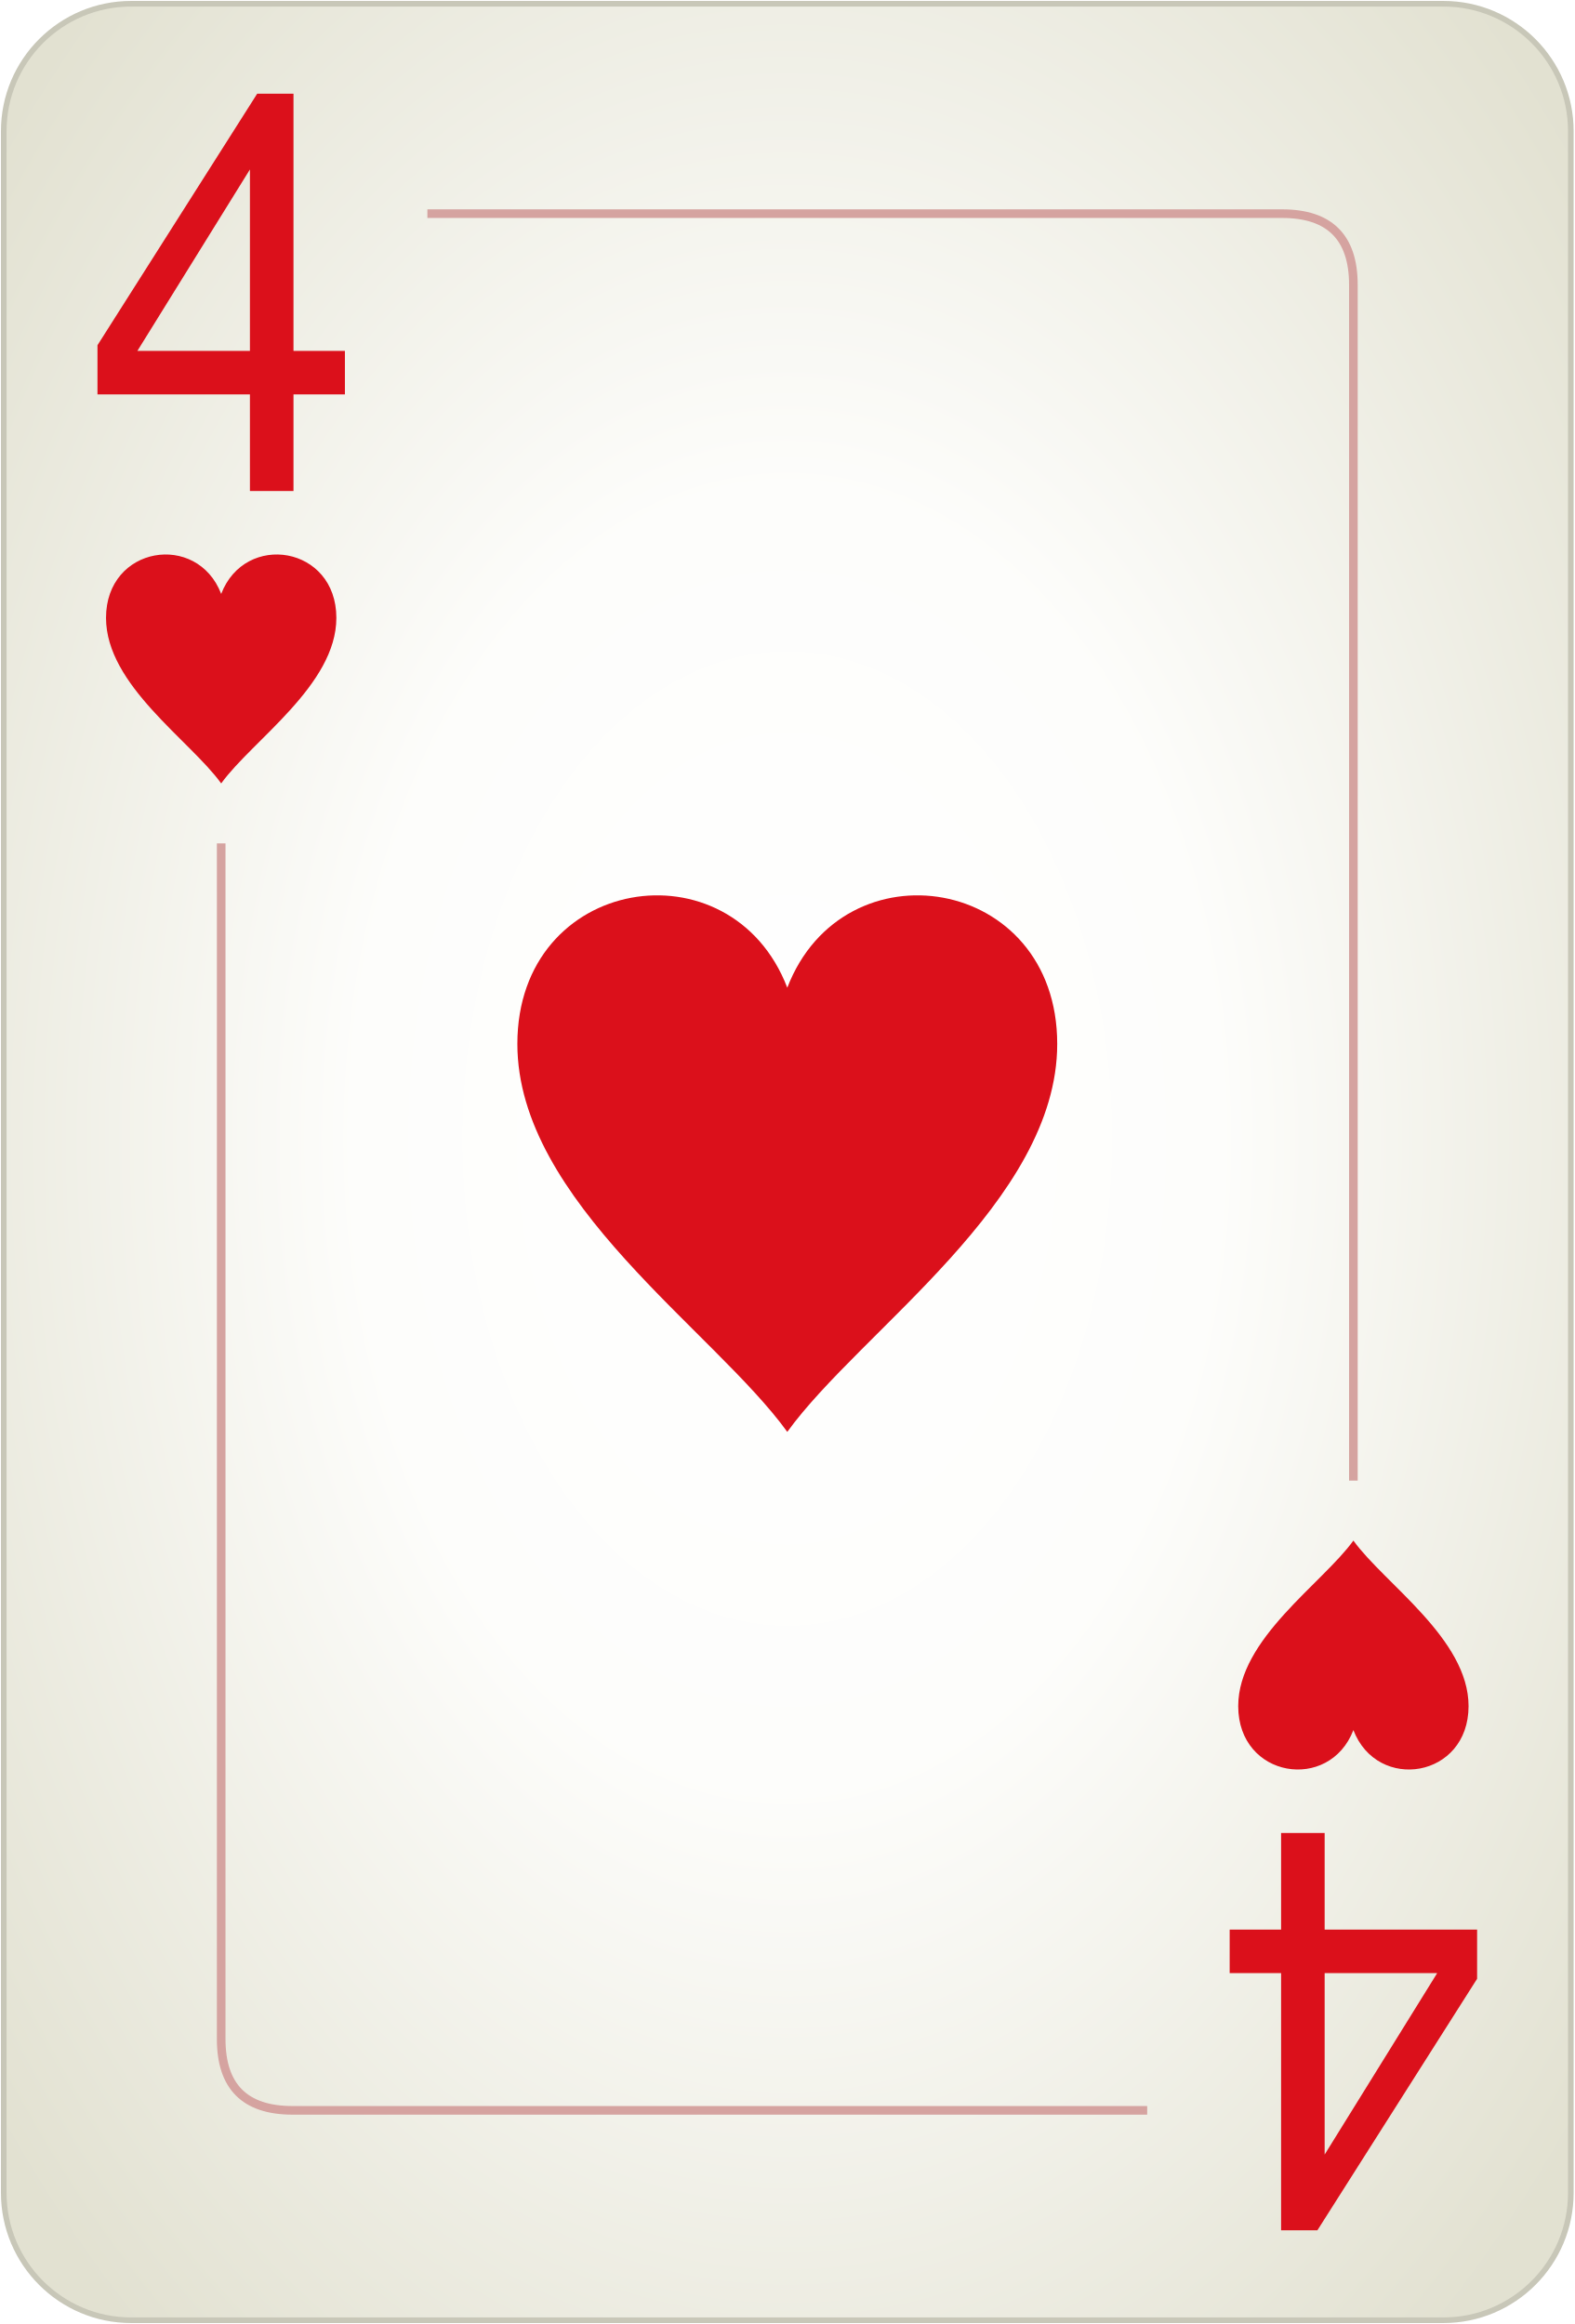
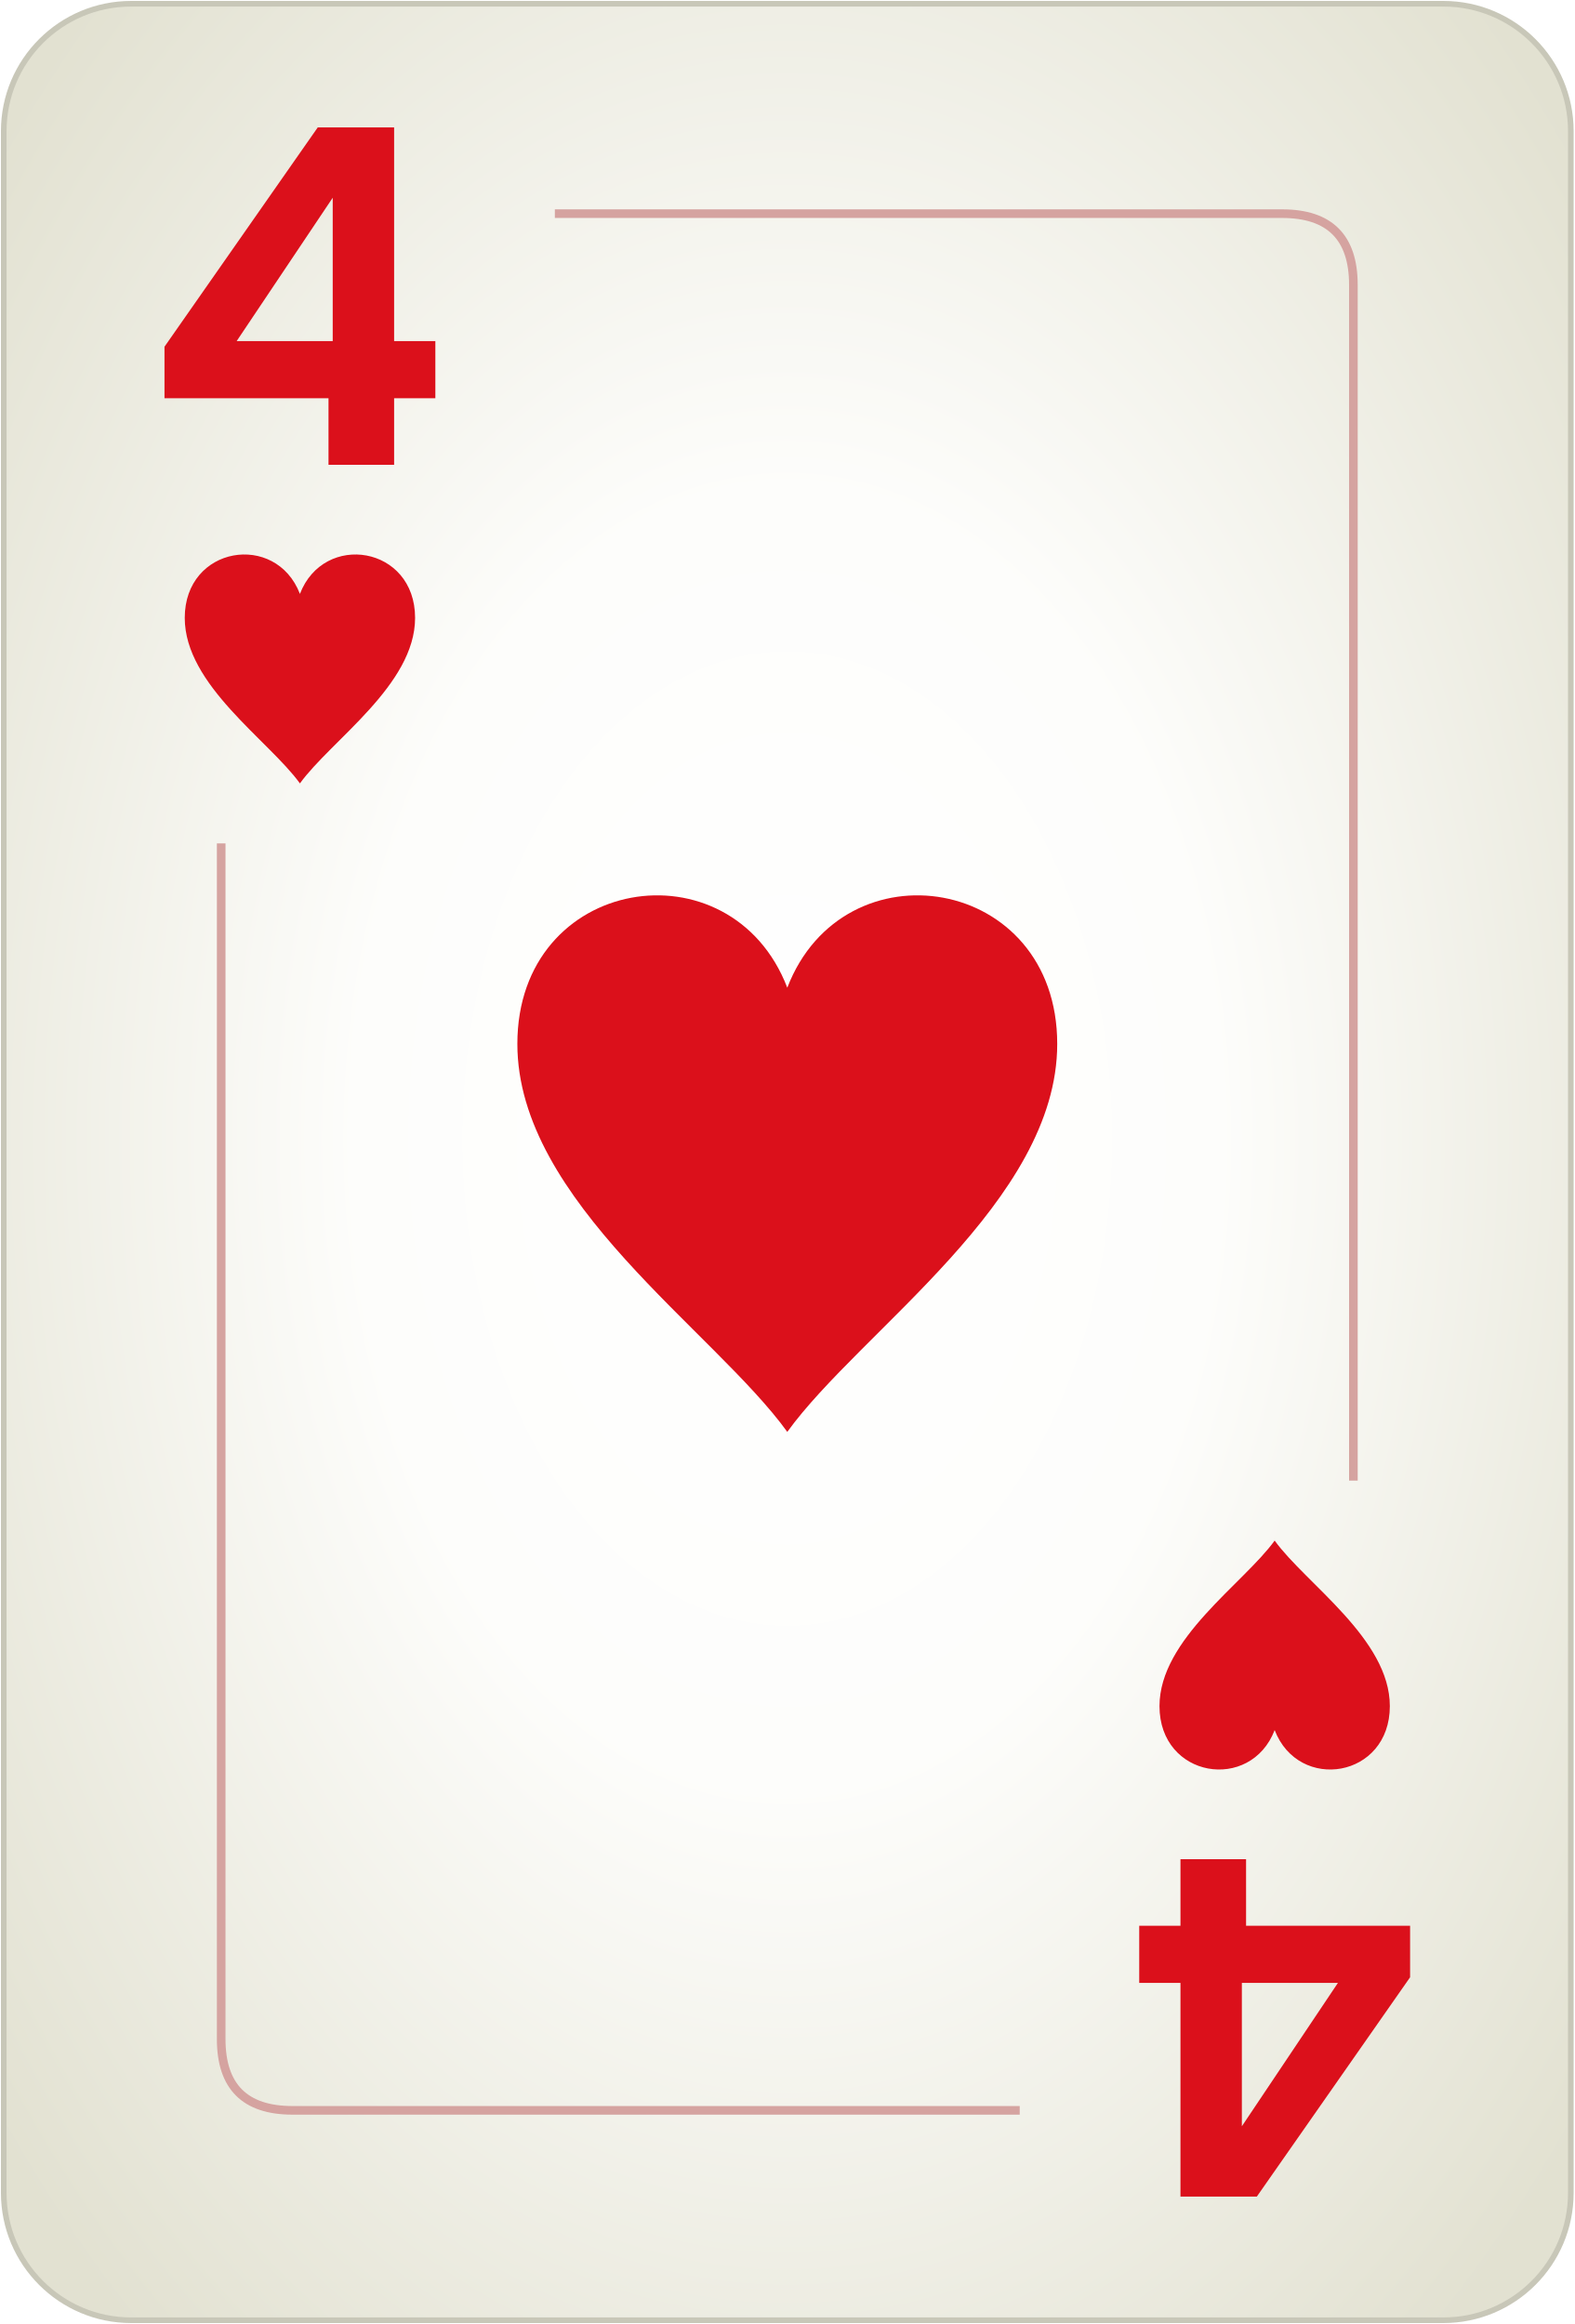
<svg xmlns="http://www.w3.org/2000/svg" width="840" height="1240" viewBox="0 0 420 620">
  <defs>
    <radialGradient id="paper" cx="50%" cy="49%" r="66%">
      <stop offset="0" stop-color="#fff" />
      <stop offset=".42" stop-color="#fdfdfb" />
      <stop offset="1" stop-color="#e2e1d1" />
    </radialGradient>
    <linearGradient id="ink" x1=".3" y1="0" x2=".7" y2="1">
      <stop stop-color="#292725" />
      <stop offset=".6" stop-color="#080808" />
      <stop offset="1" stop-color="#000" />
    </linearGradient>
  </defs>
  <rect x="1" y="1" width="418" height="618" rx="34" fill="url(#paper)" stroke="#c8c7b8" stroke-width="1.5" />
-   <path d="M114 57 H342 Q361 57 361 76 V395 M59 225 V544 Q59 563 78 563 H306" fill="none" stroke="#d5a3a0" stroke-width="2.3" />
+   <path d="M148 57 H342 Q361 57 361 76 V395 M59 225 V544 Q59 563 78 563 H272" fill="none" stroke="#d5a3a0" stroke-width="2.3" />
  <path transform="translate(135 232) scale(1.5)" d="M50 100 C37 82 2 59 2 31 C2 1 40 -5 50 21 C60 -5 98 1 98 31 C98 59 63 82 50 100Z" fill="#db101b" />
  <g fill="#db101b">
-     <g transform="translate(26 131) scale(0.1613692 -0.1507824) translate(-20 0)">
-       <path transform="translate(0 0)" d="M429 171V248H344V703H284L20 258V171H272V0H344V171ZM272 569V248H86Z" />
+     <g transform="translate(43.875 124) scale(0.125 -0.125) translate(-47 0)">
+       <path transform="translate(0 0)" d="M47 142V252L374 720H537V264H625V142H537V0H397V142ZM406 570 201 264H406Z" />
    </g>
-     <path transform="translate(27 145) scale(0.64)" d="M50 100 C37 82 2 59 2 31 C2 1 40 -5 50 21 C60 -5 98 1 98 31 C98 59 63 82 50 100Z" fill="#db101b" />
+     <path transform="translate(48 145) scale(0.64)" d="M50 100 C37 82 2 59 2 31 C2 1 40 -5 50 21 C60 -5 98 1 98 31 C98 59 63 82 50 100Z" fill="#db101b" />
  </g>
  <g transform="rotate(180 210 310)">
    <g fill="#db101b">
-       <g transform="translate(26 131) scale(0.1613692 -0.1507824) translate(-20 0)">
-         <path transform="translate(0 0)" d="M429 171V248H344V703H284L20 258V171H272V0H344V171ZM272 569V248H86Z" />
+       <g transform="translate(43.875 124) scale(0.125 -0.125) translate(-47 0)">
+         <path transform="translate(0 0)" d="M47 142V252L374 720H537V264H625V142H537V0H397V142ZM406 570 201 264H406Z" />
      </g>
-       <path transform="translate(27 145) scale(0.64)" d="M50 100 C37 82 2 59 2 31 C2 1 40 -5 50 21 C60 -5 98 1 98 31 C98 59 63 82 50 100Z" fill="#db101b" />
+       <path transform="translate(48 145) scale(0.64)" d="M50 100 C37 82 2 59 2 31 C2 1 40 -5 50 21 C60 -5 98 1 98 31 C98 59 63 82 50 100Z" fill="#db101b" />
    </g>
  </g>
</svg>
